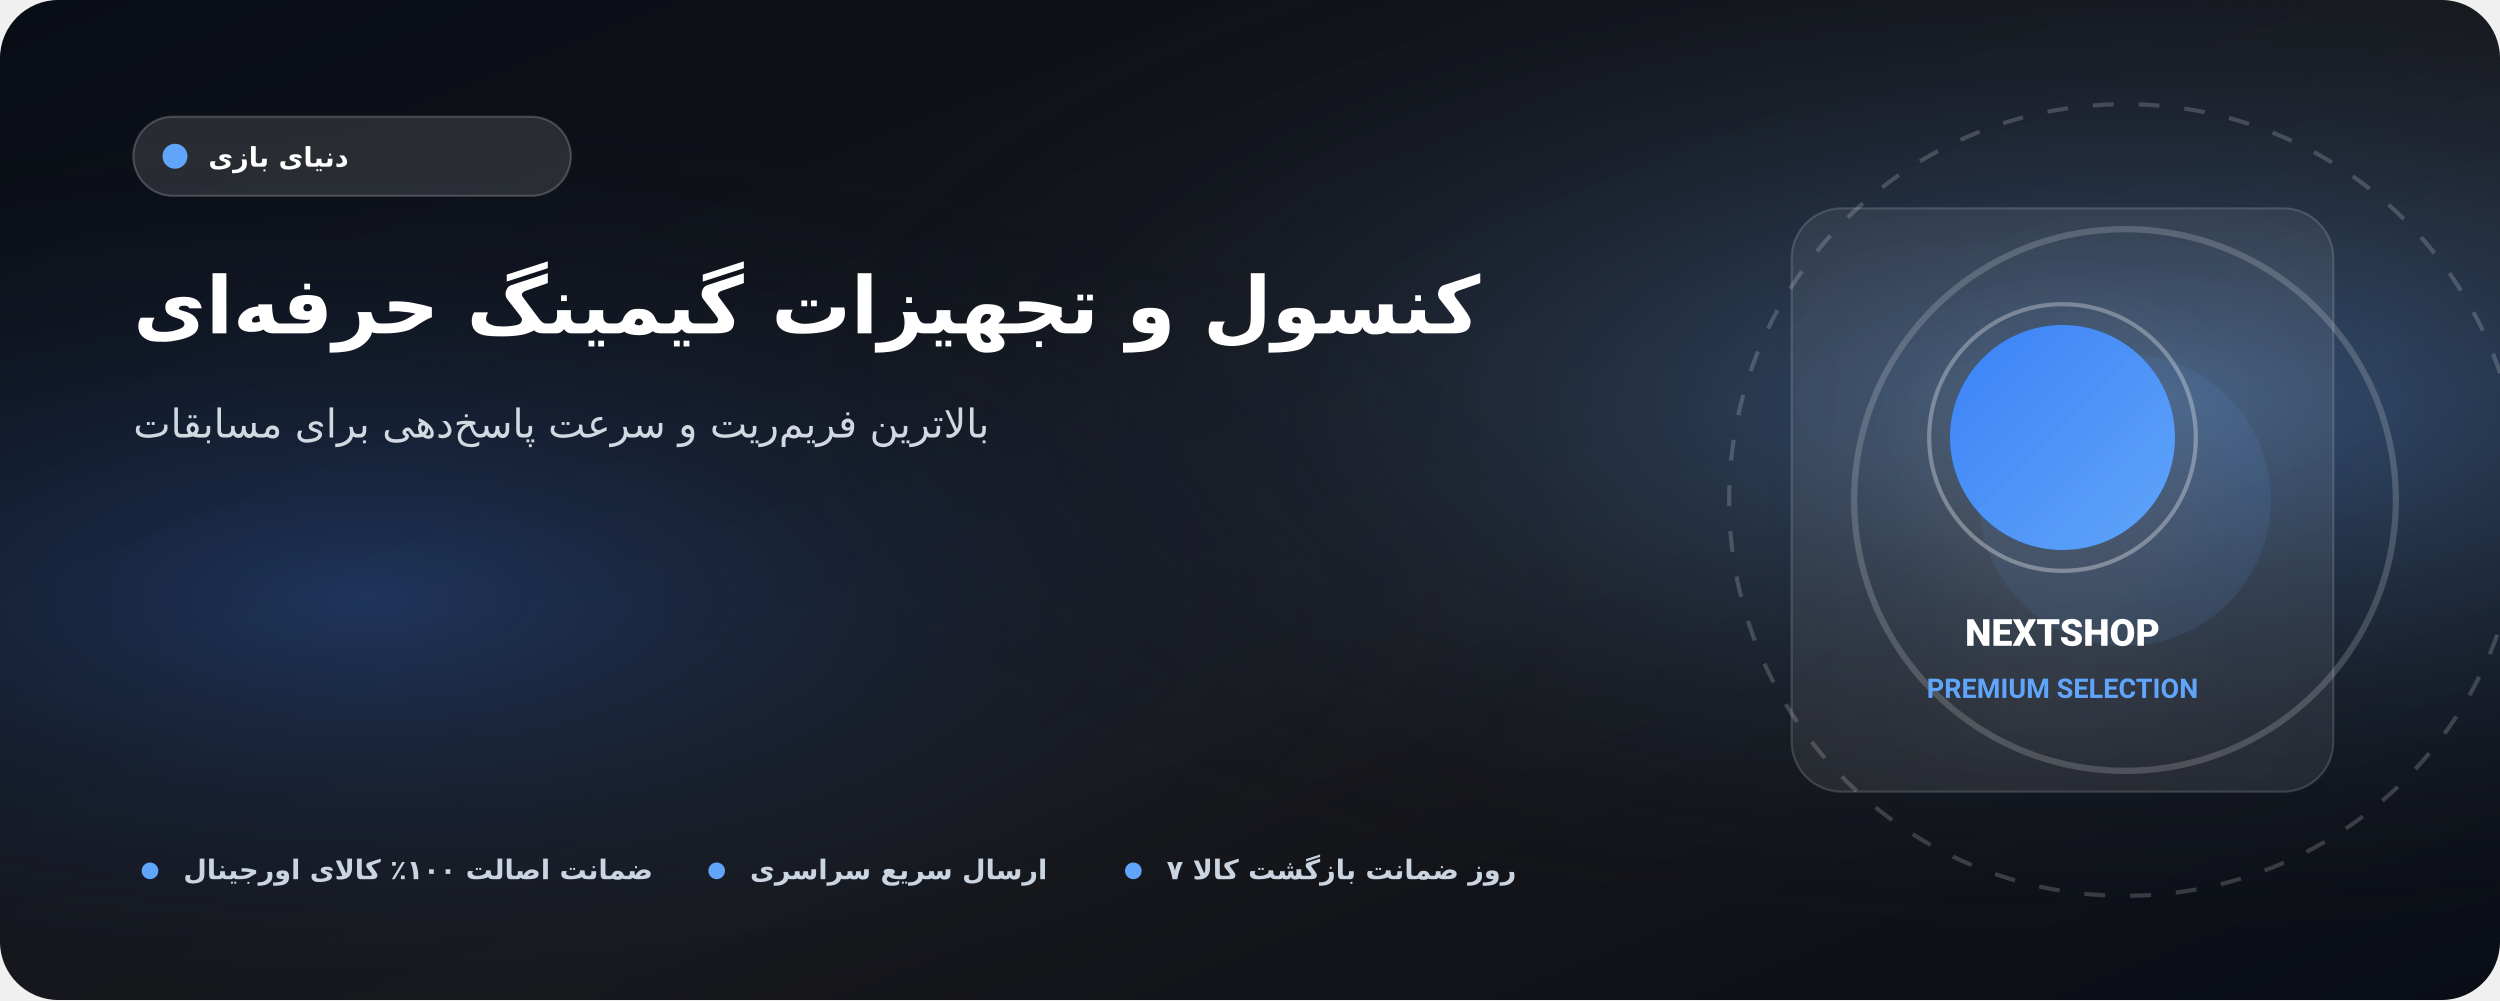
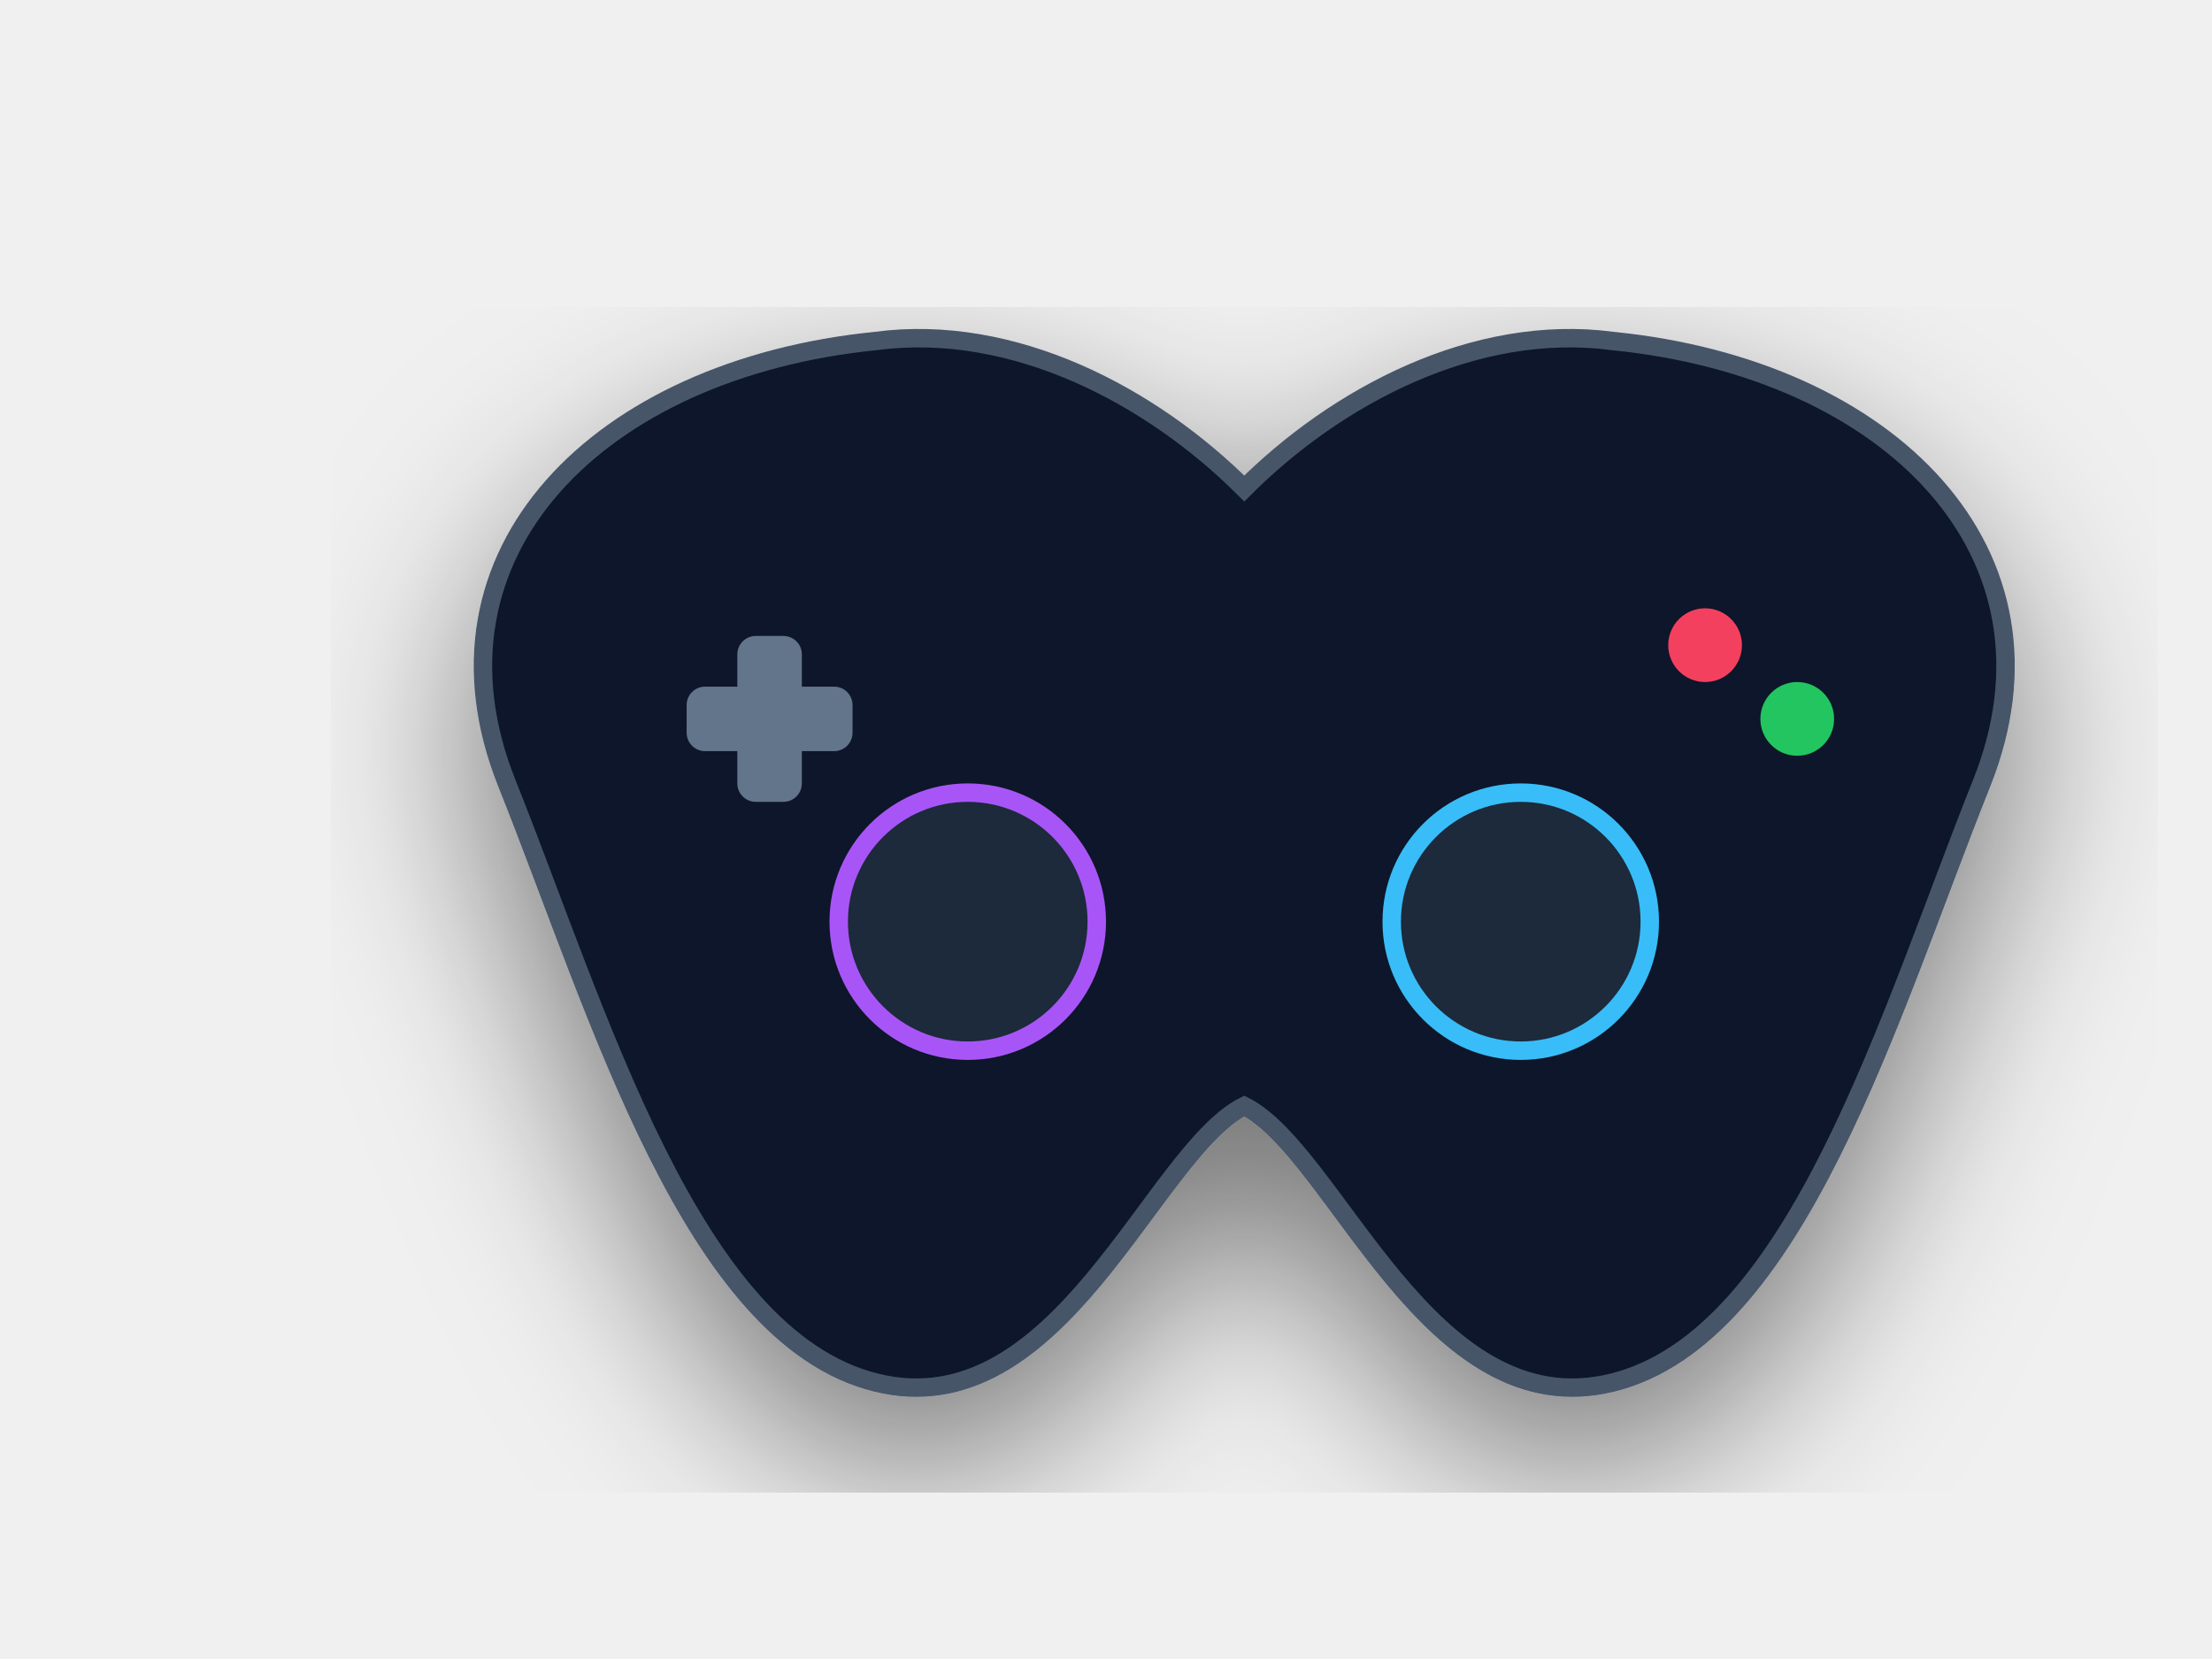
- <svg xmlns="http://www.w3.org/2000/svg" viewBox="0 0 1200 480" width="1200" height="480">
+ <svg xmlns="http://www.w3.org/2000/svg" viewBox="0 0 240 180" width="240" height="180" fill="none">
  <defs>
-     <linearGradient id="bg_dark" x1="0" y1="0" x2="1" y2="1">
-       <stop offset="0%" stop-color="#090d16" />
-       <stop offset="60%" stop-color="#18181b" />
-       <stop offset="100%" stop-color="#090d16" />
+     <linearGradient id="gg_neon" x1="0" y1="0" x2="1" y2="1">
+       <stop offset="0%" stop-color="#a855f7" />
+       <stop offset="100%" stop-color="#38bdf8" />
    </linearGradient>
-     <linearGradient id="accent_dark" x1="0" y1="0" x2="1" y2="1">
-       <stop offset="0%" stop-color="#3b82f6" />
-       <stop offset="100%" stop-color="#60a5fa" />
-     </linearGradient>
-     <radialGradient id="glow_dark" cx="85%" cy="40%" r="55%">
-       <stop offset="0%" stop-color="#60a5fa" stop-opacity="0.45" />
-       <stop offset="100%" stop-color="#18181b" stop-opacity="0" />
-     </radialGradient>
-     <radialGradient id="glowLeft_dark" cx="15%" cy="60%" r="50%">
-       <stop offset="0%" stop-color="#3b82f6" stop-opacity="0.3" />
-       <stop offset="100%" stop-color="#090d16" stop-opacity="0" />
-     </radialGradient>
-     <filter id="cardSh_dark" x="-10%" y="-10%" width="120%" height="120%">
-       <feDropShadow dx="0" dy="16" stdDeviation="24" flood-color="#000" flood-opacity="0.45" />
+     <filter id="gg_sh">
+       <feDropShadow dx="0" dy="8" stdDeviation="10" flood-color="#000" flood-opacity="0.5" />
    </filter>
  </defs>
-   <rect width="1200" height="480" rx="28" fill="url(#bg_dark)" />
-   <rect width="1200" height="480" rx="28" fill="url(#glow_dark)" />
-   <rect width="1200" height="480" rx="28" fill="url(#glowLeft_dark)" />
-   <g opacity="0.18">
-     <circle cx="1020" cy="240" r="190" fill="none" stroke="#fff" stroke-width="2" stroke-dasharray="10 12" />
-     <circle cx="1020" cy="240" r="130" fill="none" stroke="#fff" stroke-width="3" />
-     <circle cx="1020" cy="240" r="70" fill="url(#accent_dark)" opacity="0.6" />
-   </g>
-   <g transform="translate(64, 56)">
-     <rect width="210" height="38" rx="19" fill="rgba(255,255,255,0.12)" stroke="rgba(255,255,255,0.2)" />
-     <circle cx="20" cy="19" r="6" fill="#60a5fa" />
-     <text x="36" y="24" font-size="13" fill="#ffffff" font-family="-apple-system, BlinkMacSystemFont, 'Segoe UI', Roboto, sans-serif" font-weight="700">دنیای بازی</text>
-   </g>
-   <text x="64" y="160" font-size="38" fill="#ffffff" font-family="-apple-system, BlinkMacSystemFont, 'Segoe UI', Roboto, sans-serif" font-weight="900">کنسول و تجهیزات گیمینگ حرفه‌ای</text>
-   <text x="64" y="210" font-size="19" fill="#e2e8f0" font-family="-apple-system, BlinkMacSystemFont, 'Segoe UI', Roboto, sans-serif" font-weight="400" opacity="0.92">بالاترین فریم‌ریت و سرعت پاسخ‌دهی برای مسابقات</text>
-   <g transform="translate(860, 100)" filter="url(#cardSh_dark)">
-     <rect width="260" height="280" rx="24" fill="rgba(255,255,255,0.07)" stroke="rgba(255,255,255,0.15)" />
-     <circle cx="130" cy="110" r="54" fill="url(#accent_dark)" />
-     <circle cx="130" cy="110" r="64" fill="none" stroke="#ffffff" stroke-width="2" opacity="0.3" />
-     <text x="130" y="210" font-size="18" text-anchor="middle" fill="#ffffff" font-family="-apple-system, BlinkMacSystemFont, 'Segoe UI', Roboto, sans-serif" font-weight="800">NEXTSHOP</text>
-     <text x="130" y="235" font-size="13" text-anchor="middle" fill="#60a5fa" font-family="-apple-system, BlinkMacSystemFont, 'Segoe UI', Roboto, sans-serif" font-weight="700">PREMIUM SELECTION</text>
-   </g>
-   <g transform="translate(64, 410)">
-     <circle cx="8" cy="8" r="4" fill="#60a5fa" />
-     <text x="24" y="12" font-size="13" fill="#cbd5e1" font-family="-apple-system, BlinkMacSystemFont, 'Segoe UI', Roboto, sans-serif" font-weight="600">ضمانت اصالت ۱۰۰٪ کالای اورجینال</text>
-     <circle cx="280" cy="8" r="4" fill="#60a5fa" />
-     <text x="296" y="12" font-size="13" fill="#cbd5e1" font-family="-apple-system, BlinkMacSystemFont, 'Segoe UI', Roboto, sans-serif" font-weight="600">ارسال سریع سراسری</text>
-     <circle cx="480" cy="8" r="4" fill="#60a5fa" />
-     <text x="496" y="12" font-size="13" fill="#cbd5e1" font-family="-apple-system, BlinkMacSystemFont, 'Segoe UI', Roboto, sans-serif" font-weight="600">۷ روز ضمانت بازگشت کالا</text>
+   <g transform="translate(30, 25)" filter="url(#gg_sh)">
+     <path d="M 25 60 C 15 35, 35 15, 65 12 C 80 10, 95 18, 105 28 C 115 18, 130 10, 145 12 C 175 15, 195 35, 185 60 C 175 85, 165 120, 145 125 C 125 130, 115 100, 105 95 C 95 100, 85 130, 65 125 C 45 120, 35 85, 25 60 Z" fill="#0f172a" stroke="#475569" stroke-width="2" />
+     <path d="M 80 25 L 130 25" stroke="url(#gg_neon)" stroke-width="3" stroke-linecap="round" />
+     <circle cx="75" cy="75" r="14" fill="#1e293b" stroke="#a855f7" stroke-width="2" />
+     <circle cx="135" cy="75" r="14" fill="#1e293b" stroke="#38bdf8" stroke-width="2" />
+     <rect x="50" y="44" width="7" height="18" rx="2" fill="#64748b" />
+     <rect x="44.5" y="49.5" width="18" height="7" rx="2" fill="#64748b" />
+     <circle cx="155" cy="45" r="4" fill="#f43f5e" />
+     <circle cx="165" cy="53" r="4" fill="#22c55e" />
  </g>
</svg>
